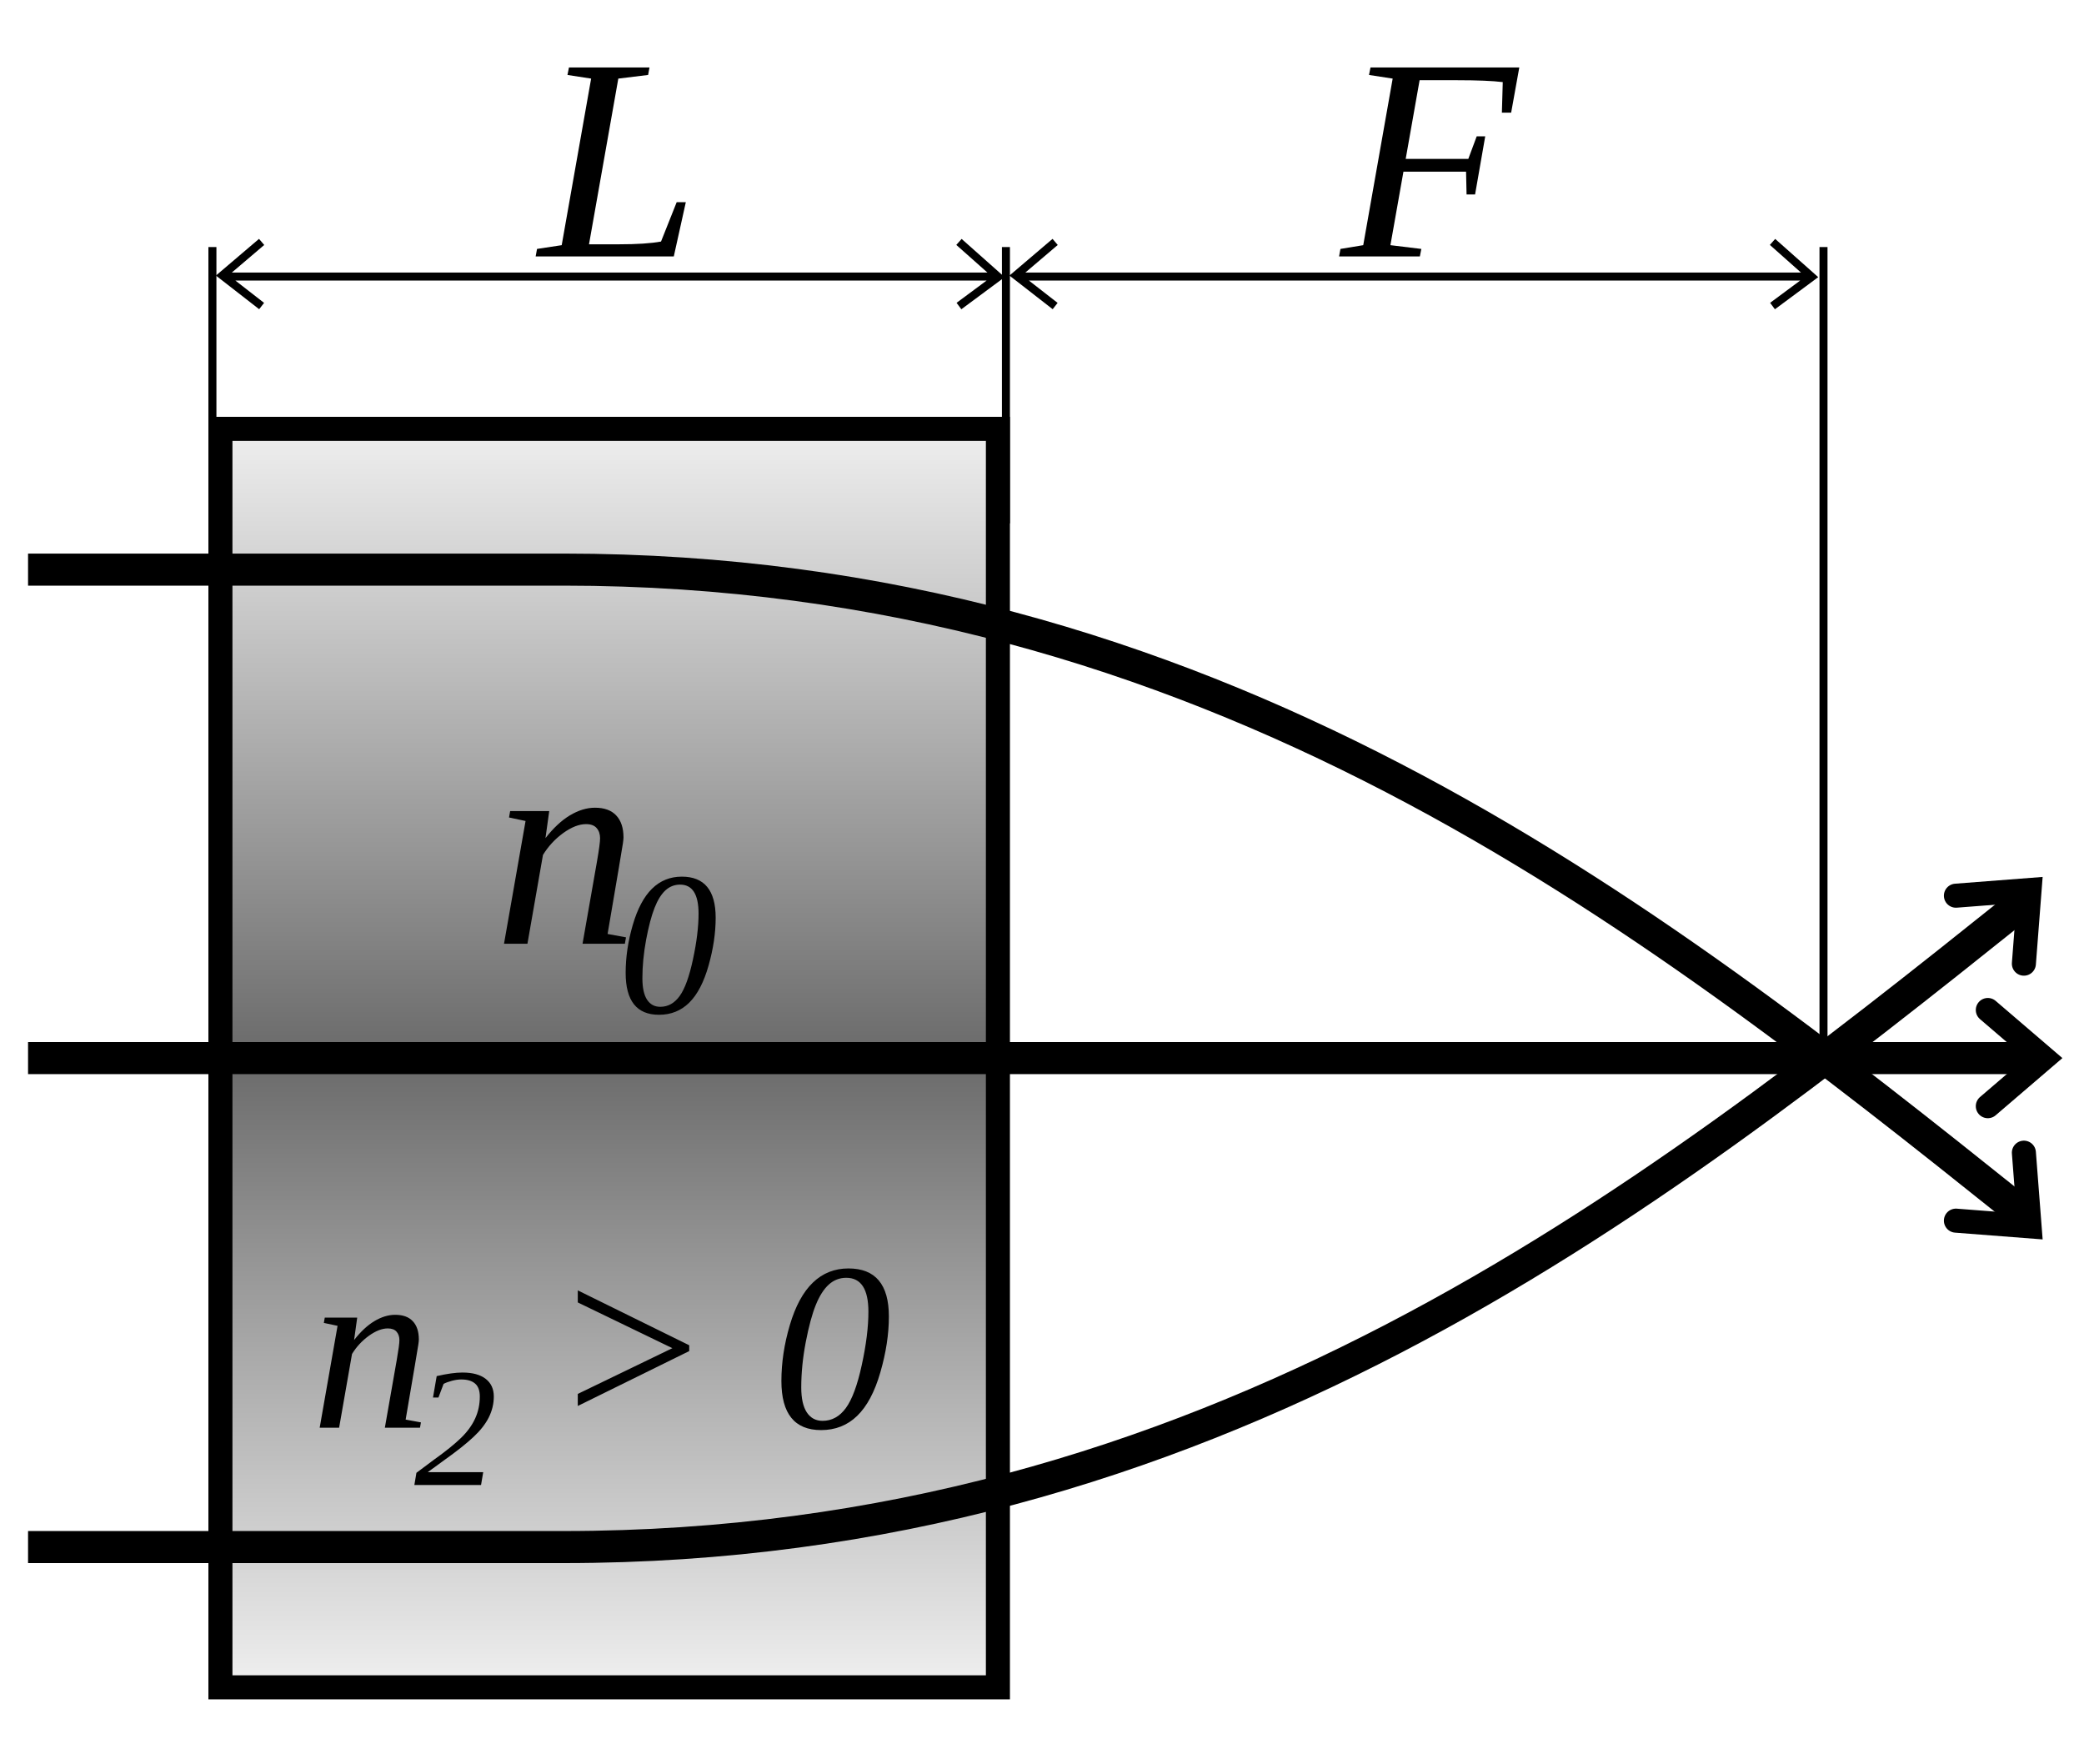
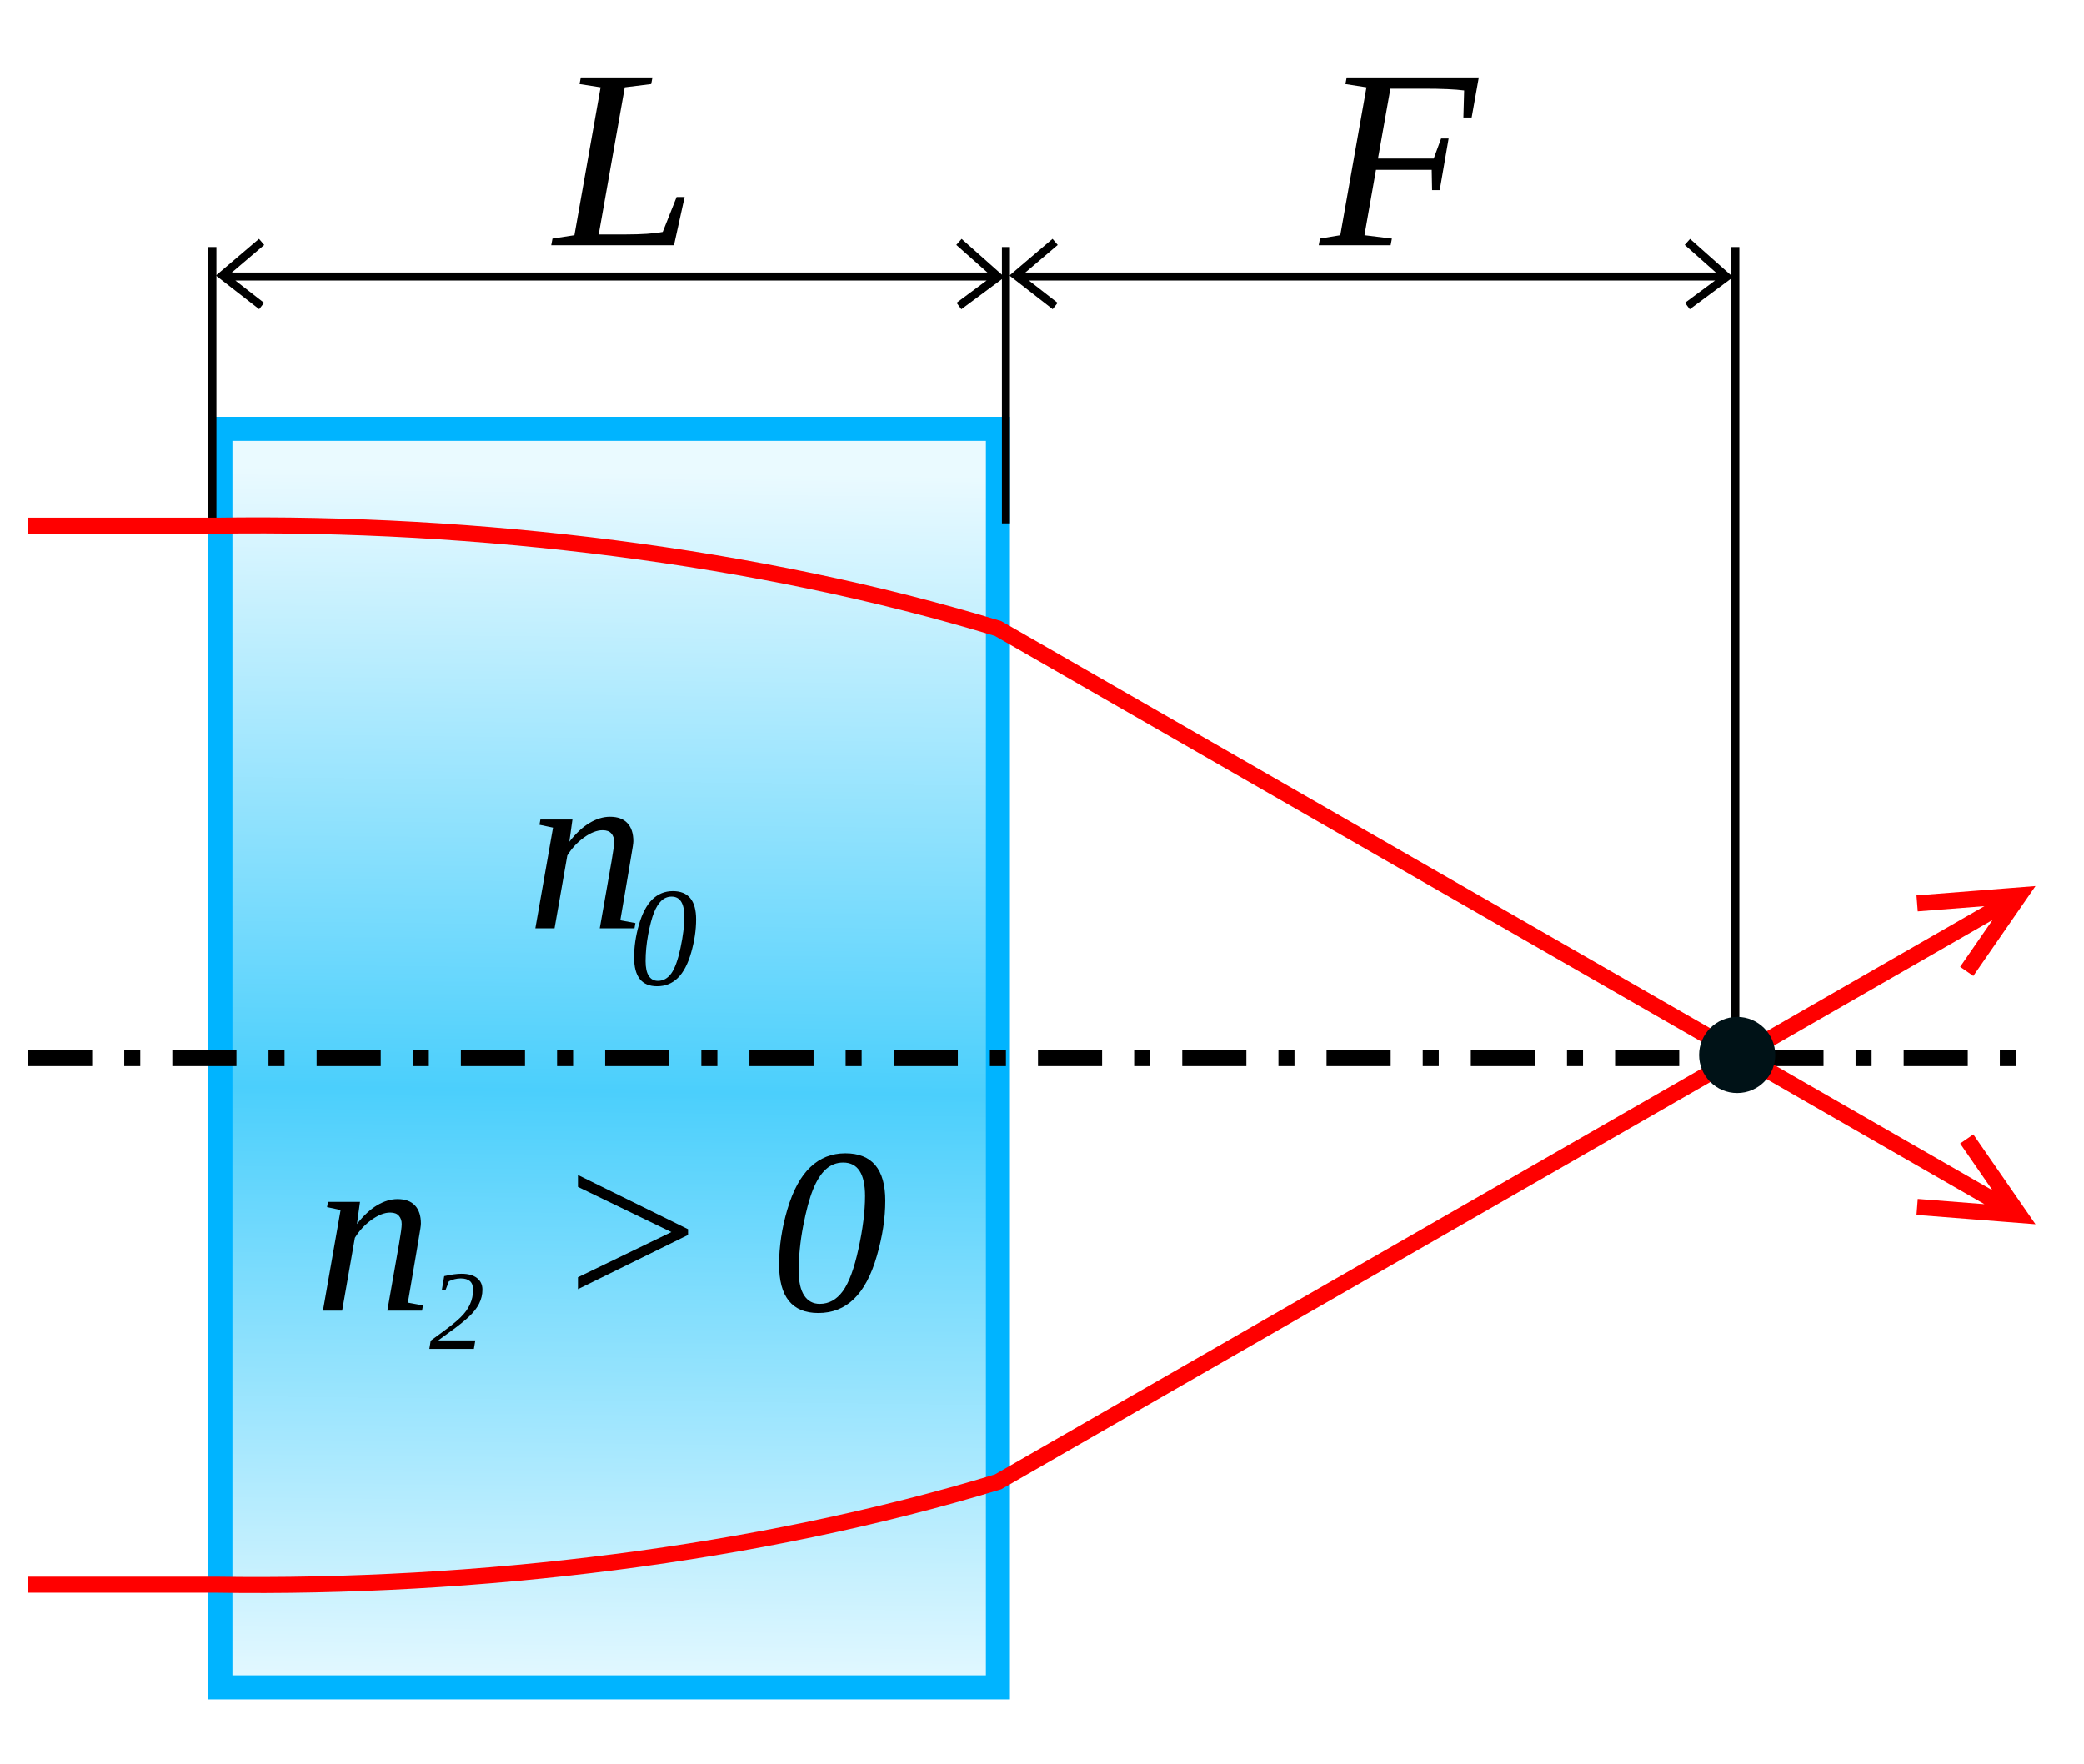
<svg xmlns="http://www.w3.org/2000/svg" height="220" width="260">
-   <linearGradient id="a" gradientTransform="matrix(.83 0 0 1 11.33 4)" gradientUnits="userSpaceOnUse" x1="75.63" x2="75.63" y1="48.97" y2="206.71">
-     <stop offset="0" stop-color="#f0f0f0" />
-     <stop offset=".5" stop-color="#6a6a6a" />
-     <stop offset="1" stop-color="#f0f0f0" />
+   <linearGradient id="a" gradientTransform="matrix(.83 0 0 1 71.33 4)" gradientUnits="userSpaceOnUse" x1="72" x2="73.5" y1="210" y2="55.5">
+     <stop offset="0" stop-color="#eafaff" />
+     <stop offset=".5" stop-color="#4bcffc" />
+     <stop offset="1" stop-color="#eafaff" />
  </linearGradient>
-   <g stroke="#000">
-     <path d="m27.5 53.5h97v157h-97z" fill="url(#a)" stroke-width="3" />
-     <g fill="none">
-       <path d="m3.5 132h250.42" stroke-width="4" />
-       <path d="m125.5 30.82v34.47" />
-       <path d="m119.64 30.18 4.91 4.36-4.91 3.64m-87-8-4.91 4.18 4.91 3.82m-4.23-3.68h95.47" />
-     </g>
+   <path d="m27.5 53.5h97v157h-97z" fill="url(#a)" stroke="#00b4ff" stroke-width="3" />
+   <g fill="none">
+     <path d="m3.5 132h250.42" stroke="#000" stroke-dasharray="8 4 2 4" stroke-width="2" />
+     <path d="m125.5 30.82v34.47" stroke="#000" />
+     <path d="m119.64 30.18 4.91 4.36-4.91 3.64m-87-8-4.91 4.18 4.91 3.82m-4.23-3.68h95.47" stroke="#000" />
+     <path d="m26.5 30.82v34.47" stroke="#000" />
  </g>
-   <text font-family="Times New Roman" font-size="10" font-style="italic" x="67.25" y="31.99">
-     <tspan font-size="36" x="67.25" y="31.99">L</tspan>
-   </text>
-   <g fill="none" stroke="#000">
-     <path d="m3.5 71.06h66.8c80.53 0 134.88 42.59 181.63 79.99" stroke-width="4" />
-     <path d="m26.5 30.82v34.47" />
-     <g stroke-linecap="round" stroke-width="3">
-       <path d="m248 138 7-6-7-6" />
-       <path d="m252.5 120.22.71-9.19-9.19.71" />
-       <path d="m252.5 143.8.71 9.19-9.19-.71" />
-     </g>
-   </g>
-   <g font-family="Times New Roman" font-style="italic" transform="translate(-2.4 2.71)">
+   <g font-family="Times New Roman" font-style="italic" stroke-width="1.23" transform="matrix(.82 0 0 .82 13.26 21.49)">
    <text font-size="10" x="64" y="115.02">
-       <tspan font-size="36" x="64" y="115.02">n</tspan>
+       <tspan font-size="36" stroke-width="1.23" x="64" y="115.02">n</tspan>
    </text>
    <text font-size="7.02" transform="scale(.99 1.01)" x="80.3" y="122.41">
-       <tspan font-size="25.28" x="80.3" y="122.41">0</tspan>
+       <tspan dy="0" font-size="21.24" stroke-width="1.23" x="80.3" y="122.41">0</tspan>
    </text>
  </g>
-   <path d="m3.5 193h66.8c80.53 0 134.87-42.59 181.62-79.99" fill="none" stroke="#000" stroke-width="4" />
-   <g font-family="Times New Roman" font-style="italic" transform="matrix(.83 0 0 .83 -14.3 82.64)">
-     <text font-size="10" x="64" xml:space="preserve" y="115.02">
-       <tspan font-size="36" x="64" y="115.02">n  &gt; 0</tspan>
+   <g font-family="Times New Roman" font-style="italic" stroke-width="1.01" transform="matrix(.82 0 0 .82 -13.24 69.19)">
+     <text font-size="10" stroke-width="1.01" x="64" xml:space="preserve" y="115.02">
+       <tspan font-size="36" stroke-width="1.01" x="64" y="115.02">n  &gt; 0</tspan>
    </text>
-     <text font-size="7.02" transform="scale(.99 1.01)" x="80.3" y="122.41">
-       <tspan font-size="25.28" x="80.3" y="122.41">2</tspan>
+     <text font-size="4.75" stroke-width="1.33" transform="scale(.99 1.01)" x="82.28" y="119.64">
+       <tspan font-size="17.1" stroke-width="1.01" x="82.28" y="119.64">2</tspan>
    </text>
  </g>
-   <path d="m227.5 30.82v100.47" fill="none" stroke="#000" />
-   <path d="m221.14 30.18 4.91 4.36-4.91 3.64m-89.5-8-4.91 4.18 4.91 3.82m-4.23-3.68h97.97" fill="none" stroke="#000" />
-   <text font-family="Times New Roman" font-size="10" font-style="italic" x="167.25" y="31.99">
-     <tspan font-size="36" x="167.25" y="31.99">F</tspan>
+   <path d="m216.5 30.82v100.47" fill="none" stroke="#000" />
+   <path d="m210.52 30.18 4.91 4.36-4.91 3.64m-78.88-8-4.91 4.18 4.91 3.82m-4.23-3.68h87.35" fill="none" stroke="#000" />
+   <path d="m239.18 112.7 12.75-1-6.56 9.48m-241.87 76.51h23.48c32.49.5 67.64-3.74 97.54-12.83l127.41-73.16" fill="none" stroke="#f00" stroke-width="2" />
+   <path d="m239.18 150.57 12.75 1-6.56-9.48m-241.87-76.51h23.48c32.49-.5 67.64 3.74 97.54 12.83l127.41 73.16" fill="none" stroke="#f00" stroke-width="2" />
+   <circle cx="216.73" cy="131.61" fill="#001217" r="4.75" />
+   <text font-family="Times New Roman" font-size="8.88" font-style="italic" stroke-width=".89" x="164.7" y="30.59">
+     <tspan font-size="31.98" stroke-width=".89" x="164.7" y="30.59">F</tspan>
+   </text>
+   <text font-family="Times New Roman" font-size="8.88" font-style="italic" stroke-width=".89" x="69.15" y="30.59">
+     <tspan font-size="31.98" stroke-width=".89" x="69.15" y="30.59">L</tspan>
  </text>
</svg>
